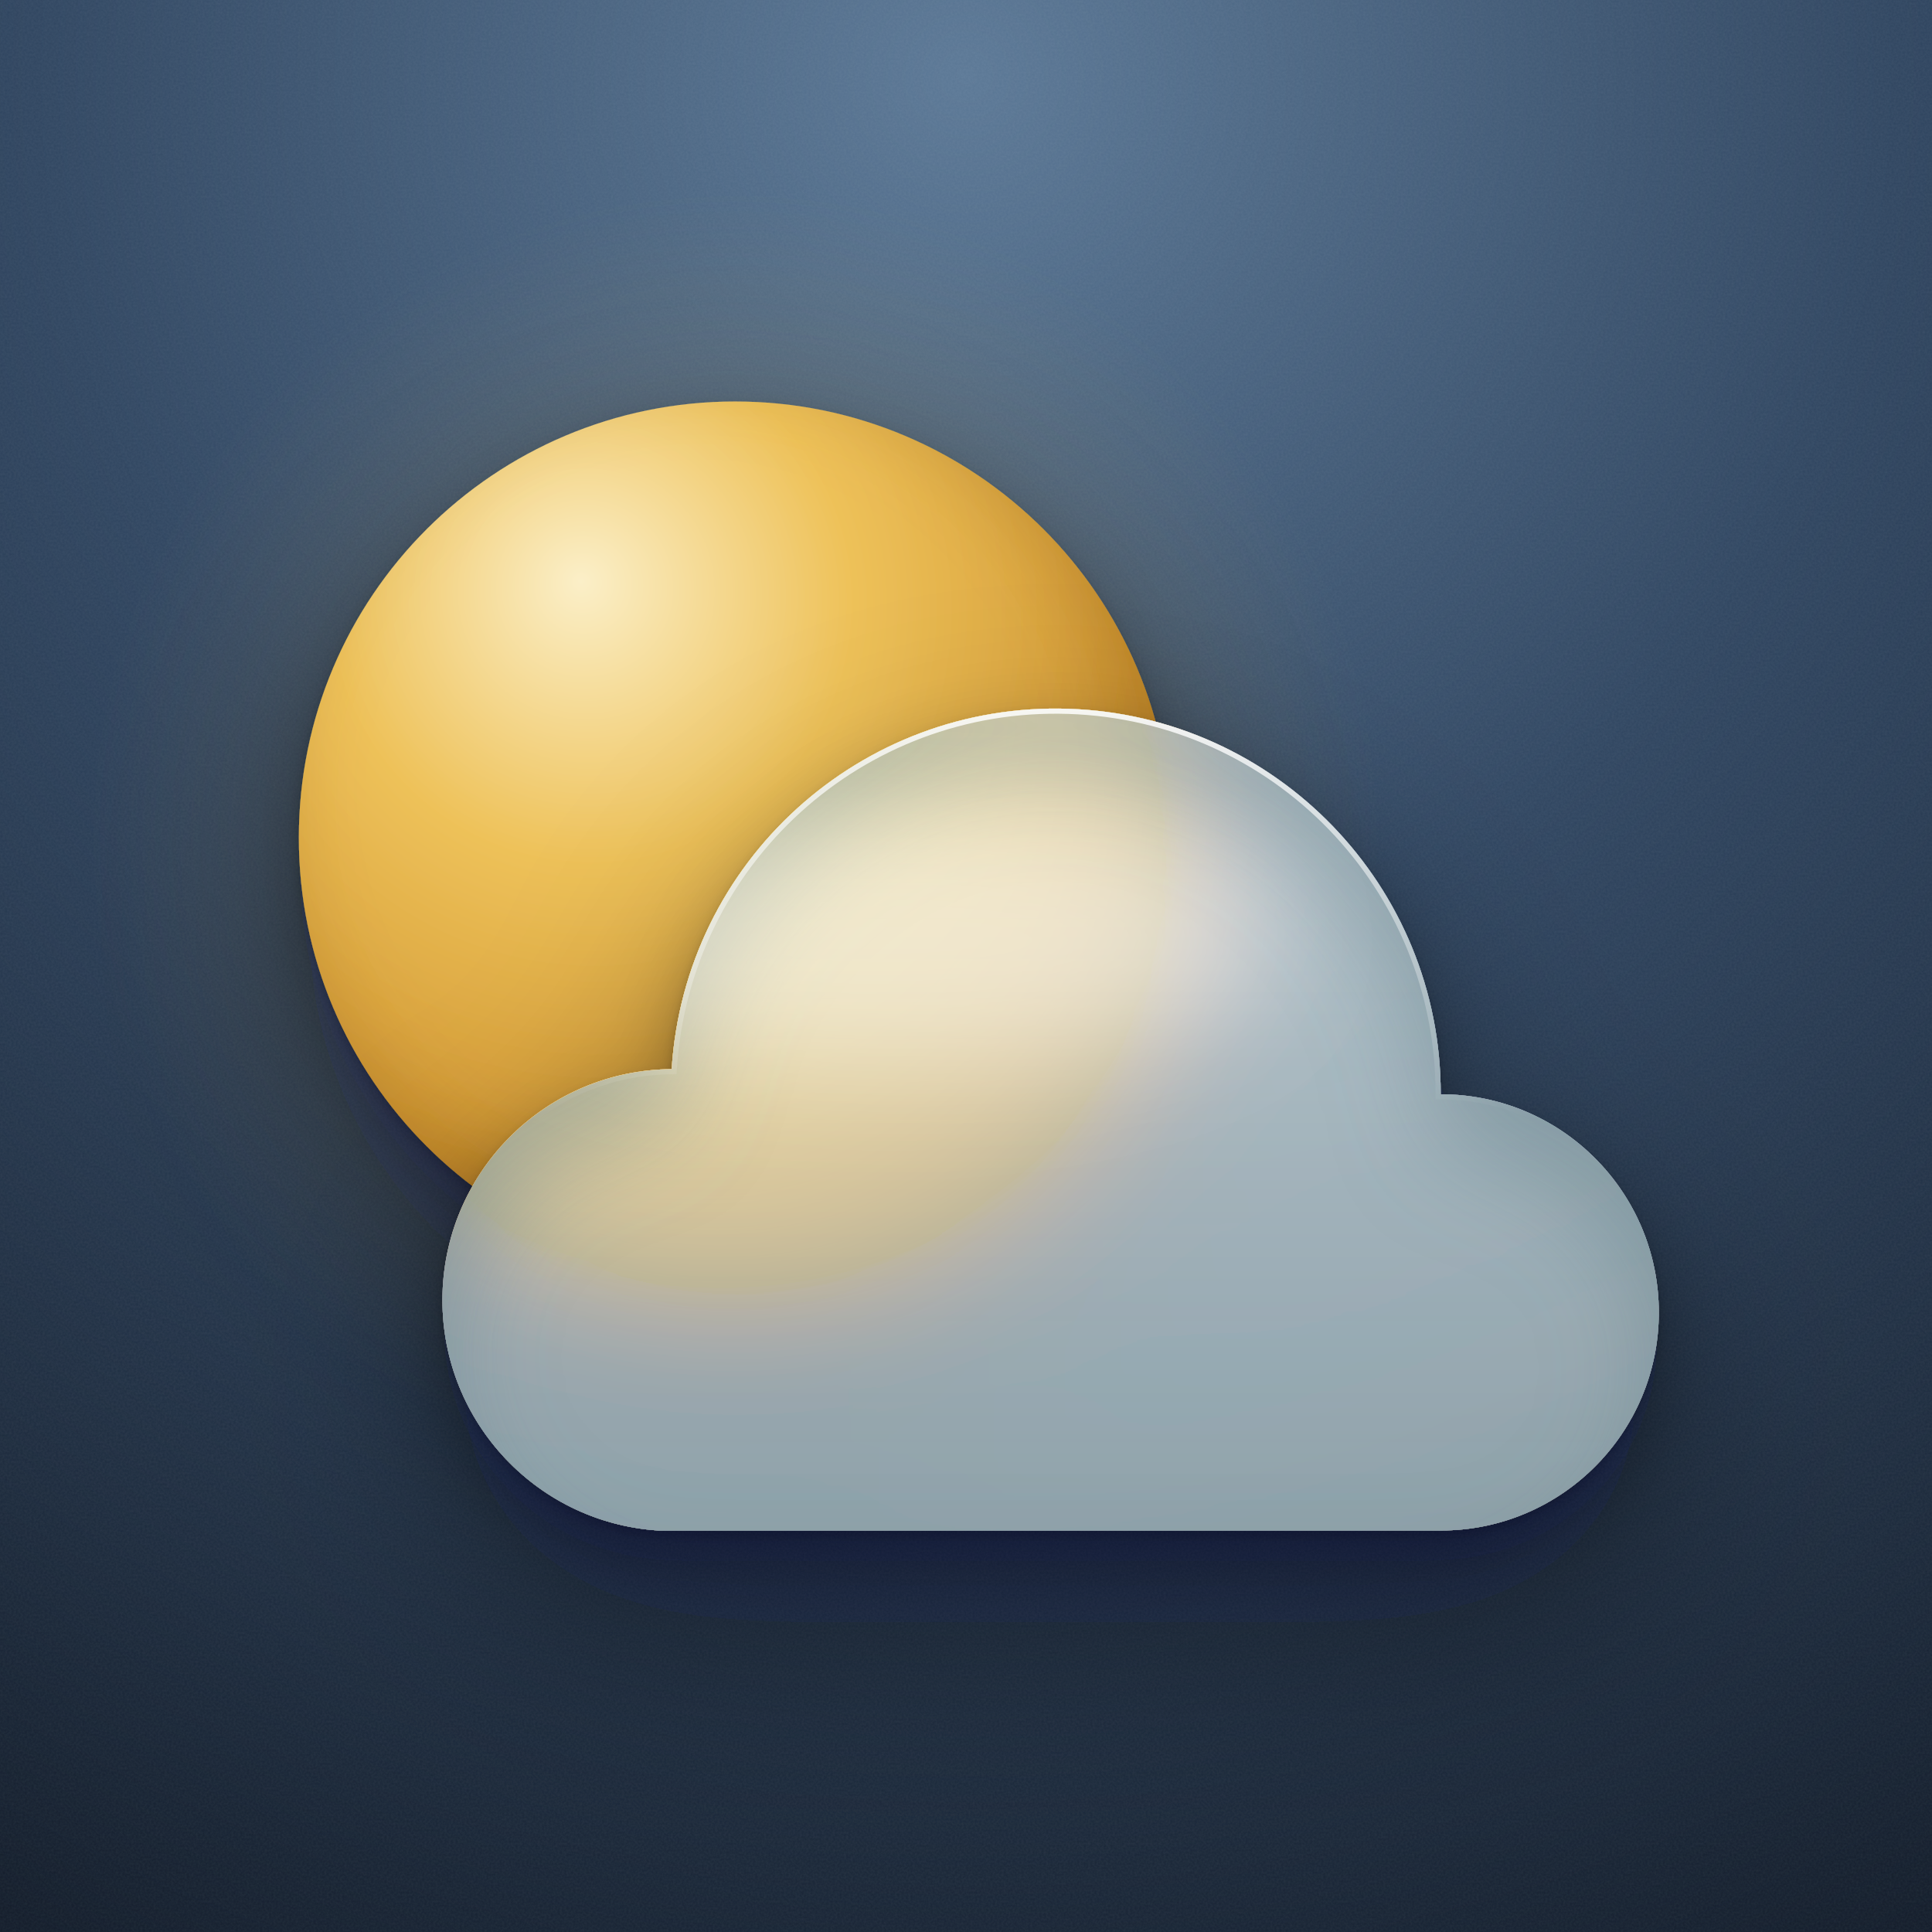
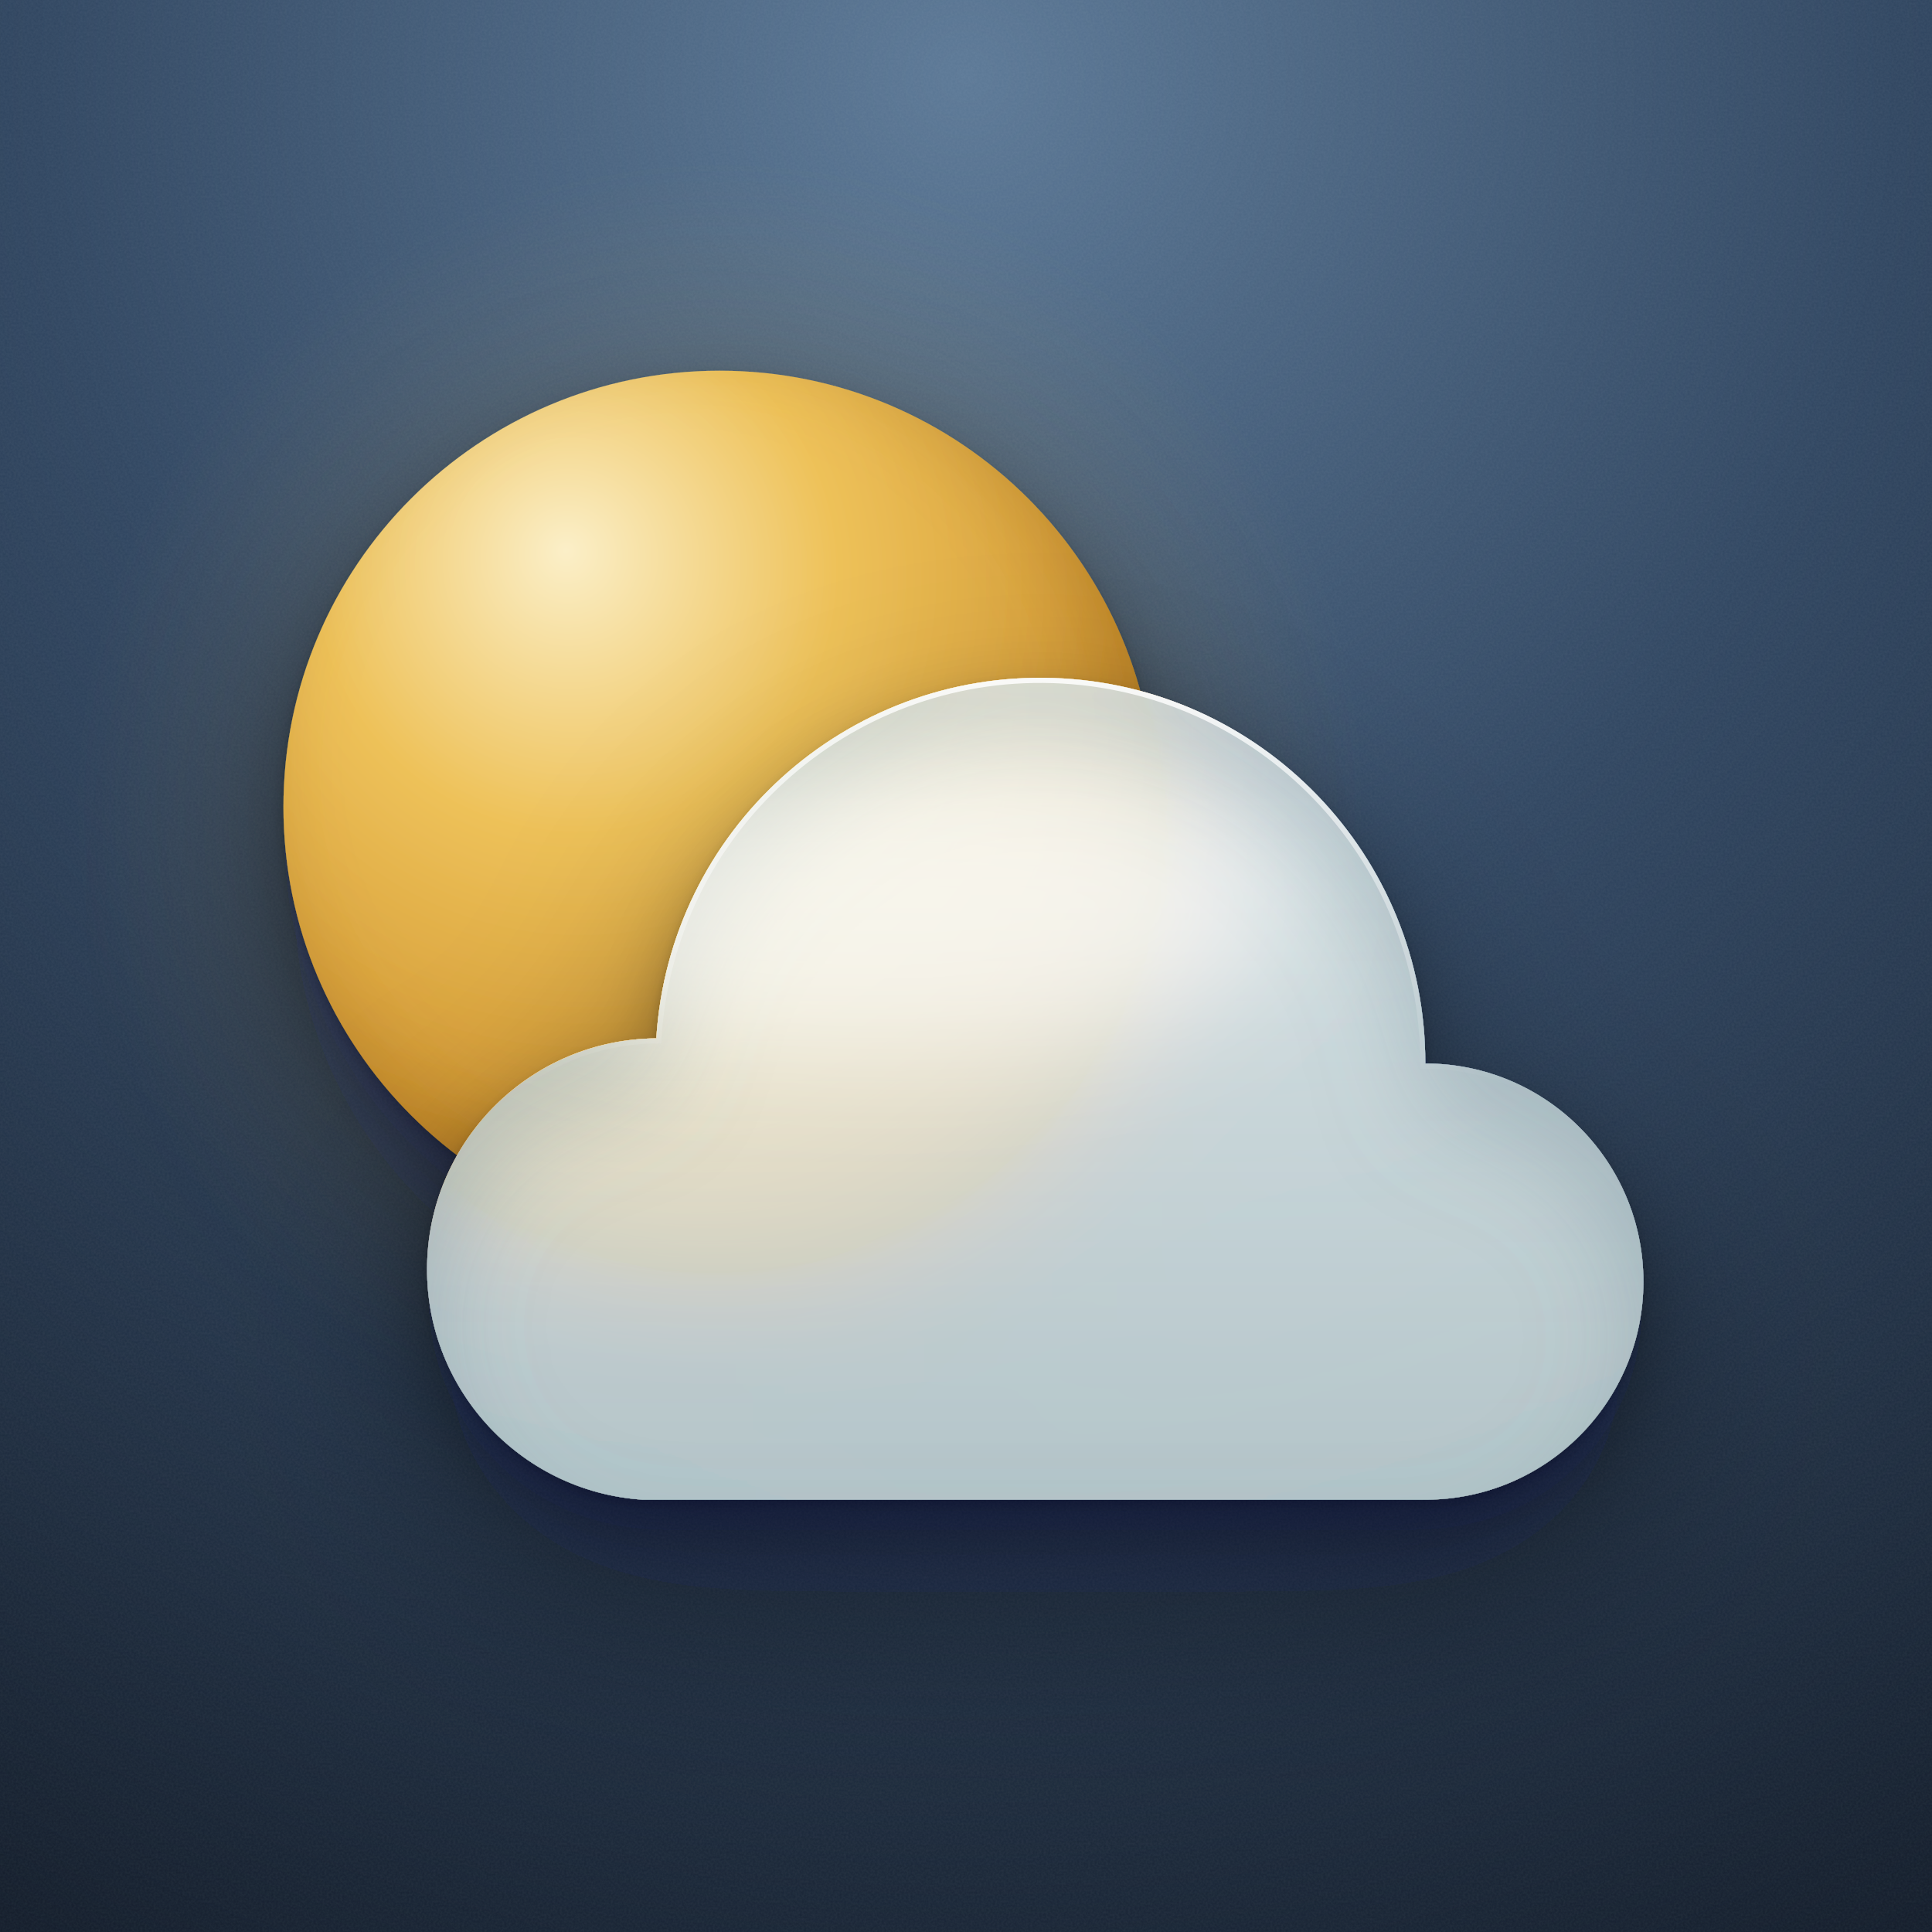
<svg xmlns="http://www.w3.org/2000/svg" viewBox="0 0 1024 1024">
  <defs>
    <radialGradient id="bg" cx="512" cy="40" r="1100" gradientUnits="userSpaceOnUse">
      <stop offset="0" stop-color="#5B7896" />
      <stop offset=".45" stop-color="#2F4560" />
      <stop offset="1" stop-color="#121C2A" />
    </radialGradient>
    <filter id="grain" x="0" y="0" width="100%" height="100%">
      <feTurbulence type="fractalNoise" baseFrequency=".85" numOctaves="2" seed="3" stitchTiles="stitch" />
      <feColorMatrix values="0 0 0 0 1  0 0 0 0 1  0 0 0 0 1  0 0 0 .06 0" />
      <feComposite in2="SourceGraphic" operator="in" />
    </filter>
    <radialGradient id="solid" cx="390" cy="350" r="250" fx="380" fy="330" gradientUnits="userSpaceOnUse">
      <stop offset="0" stop-color="#FBEFC8" />
      <stop offset=".4" stop-color="#EEC25A" />
      <stop offset="1" stop-color="#C98A26" />
    </radialGradient>
    <radialGradient id="glow" cx=".5" cy=".5" r=".5">
      <stop offset="0" stop-color="#E8B85A" stop-opacity=".28" />
      <stop offset="1" stop-color="#E8B85A" stop-opacity="0" />
    </radialGradient>
    <filter id="inner-solid" x="-20%" y="-20%" width="140%" height="140%">
      <feComponentTransfer in="SourceAlpha">
        <feFuncA type="table" tableValues="1 0" />
      </feComponentTransfer>
      <feOffset dx="-14" dy="-18" />
      <feGaussianBlur stdDeviation="18" result="s" />
      <feFlood flood-color="#8A5510" flood-opacity=".45" />
      <feComposite in2="s" operator="in" />
      <feComposite in2="SourceAlpha" operator="in" result="inner" />
      <feMerge>
        <feMergeNode in="SourceGraphic" />
        <feMergeNode in="inner" />
      </feMerge>
    </filter>
    <filter id="elevate" x="-40%" y="-40%" width="180%" height="190%">
      <feGaussianBlur in="SourceAlpha" stdDeviation="40" result="a" />
      <feOffset in="a" dy="36" result="a" />
      <feFlood flood-color="#060B14" flood-opacity=".38" />
      <feComposite in2="a" operator="in" result="far" />
      <feGaussianBlur in="SourceAlpha" stdDeviation="12" result="b" />
      <feOffset in="b" dy="12" result="b" />
      <feFlood flood-color="#060B14" flood-opacity=".26" />
      <feComposite in2="b" operator="in" result="mid" />
      <feGaussianBlur in="SourceAlpha" stdDeviation="2" result="c" />
      <feOffset in="c" dy="2" result="c" />
      <feFlood flood-color="#060B14" flood-opacity=".2" />
      <feComposite in2="c" operator="in" result="near" />
      <feMerge>
        <feMergeNode in="far" />
        <feMergeNode in="mid" />
        <feMergeNode in="near" />
        <feMergeNode in="SourceGraphic" />
      </feMerge>
    </filter>
    <filter id="through-glaze" x="-10%" y="-10%" width="120%" height="120%">
      <feGaussianBlur stdDeviation="34" />
-       <feColorMatrix type="saturate" values="1.5" />
+       <feColorMatrix type="saturate" values="1.8" />
    </filter>
    <linearGradient id="glaze" x1="0" y1="380" x2="0" y2="700" gradientUnits="userSpaceOnUse">
-       <stop offset="0" stop-color="#EEF3F1" stop-opacity="0.74" />
-       <stop offset="1" stop-color="#C9D8D6" stop-opacity="0.66" />
+       <stop offset="0" stop-color="#F4F8F6" stop-opacity="0.9" />
+       <stop offset="1" stop-color="#D6E3E1" stop-opacity="0.82" />
    </linearGradient>
    <filter id="pool" x="-10%" y="-10%" width="120%" height="120%">
      <feComponentTransfer in="SourceAlpha">
        <feFuncA type="table" tableValues="1 0" />
      </feComponentTransfer>
      <feOffset dy="22" />
      <feGaussianBlur stdDeviation="20" result="s" />
-       <feFlood flood-color="#5E7A86" flood-opacity=".45" />
+       <feFlood flood-color="#5E7A86" flood-opacity=".32" />
      <feComposite in2="s" operator="in" />
      <feComposite in2="SourceAlpha" operator="in" />
    </filter>
    <filter id="soft" x="-50%" y="-50%" width="200%" height="200%">
      <feGaussianBlur stdDeviation="22" />
    </filter>
    <linearGradient id="lip" x1="0" y1="380" x2="0" y2="540" gradientUnits="userSpaceOnUse">
      <stop offset="0" stop-color="#fff" stop-opacity=".85" />
      <stop offset="1" stop-color="#fff" stop-opacity="0" />
    </linearGradient>
    <path id="glaze-shape" d="M 410 700 A 90 90 0 0 1 415.3 520.2 A 150 150 0 0 1 715.0 530.0 A 85 85 0 0 1 715 700 Z" />
    <clipPath id="glaze-clip">
      <use href="#glaze-shape" />
    </clipPath>
  </defs>
  <g id="scene">
    <g id="background">
      <rect width="1024" height="1024" fill="url(#bg)" />
      <rect width="1024" height="1024" fill="#fff" filter="url(#grain)" />
    </g>
-     <g id="glyph" transform="translate(512 512) scale(1.36) translate(-512 -512) translate(-18 32)">
+     <g id="glyph" transform="translate(512 512) scale(1.36) translate(-512 -512) translate(-24 20)">
      <circle cx="440" cy="430" r="250" fill="url(#glow)" />
      <g filter="url(#elevate)">
        <circle cx="440" cy="430" r="170" fill="url(#solid)" filter="url(#inner-solid)" />
      </g>
    </g>
  </g>
-   <g id="glaze" transform="translate(512 512) scale(1.36) translate(-512 -512) translate(-18 32)">
+   <g id="glaze" transform="translate(512 512) scale(1.36) translate(-512 -512) translate(-24 20)">
    <use href="#glaze-shape" fill="#fff" filter="url(#elevate)" />
    <g clip-path="url(#glaze-clip)">
-       <use href="#scene" transform="translate(18 -32) translate(512 512) scale(0.73529) translate(-512 -512)" filter="url(#through-glaze)" />
+       <use href="#scene" transform="translate(24 -20) translate(512 512) scale(0.73529) translate(-512 -512)" filter="url(#through-glaze)" />
      <use href="#glaze-shape" fill="url(#glaze)" />
      <use href="#glaze-shape" fill="#000" filter="url(#pool)" />
-       <ellipse cx="500" cy="470" rx="150" ry="50" fill="#fff" opacity=".42" filter="url(#soft)" />
+       <ellipse cx="500" cy="470" rx="160" ry="56" fill="#fff" opacity=".55" filter="url(#soft)" />
    </g>
    <use href="#glaze-shape" fill="none" stroke="url(#lip)" stroke-width="4" clip-path="url(#glaze-clip)" />
  </g>
</svg>
